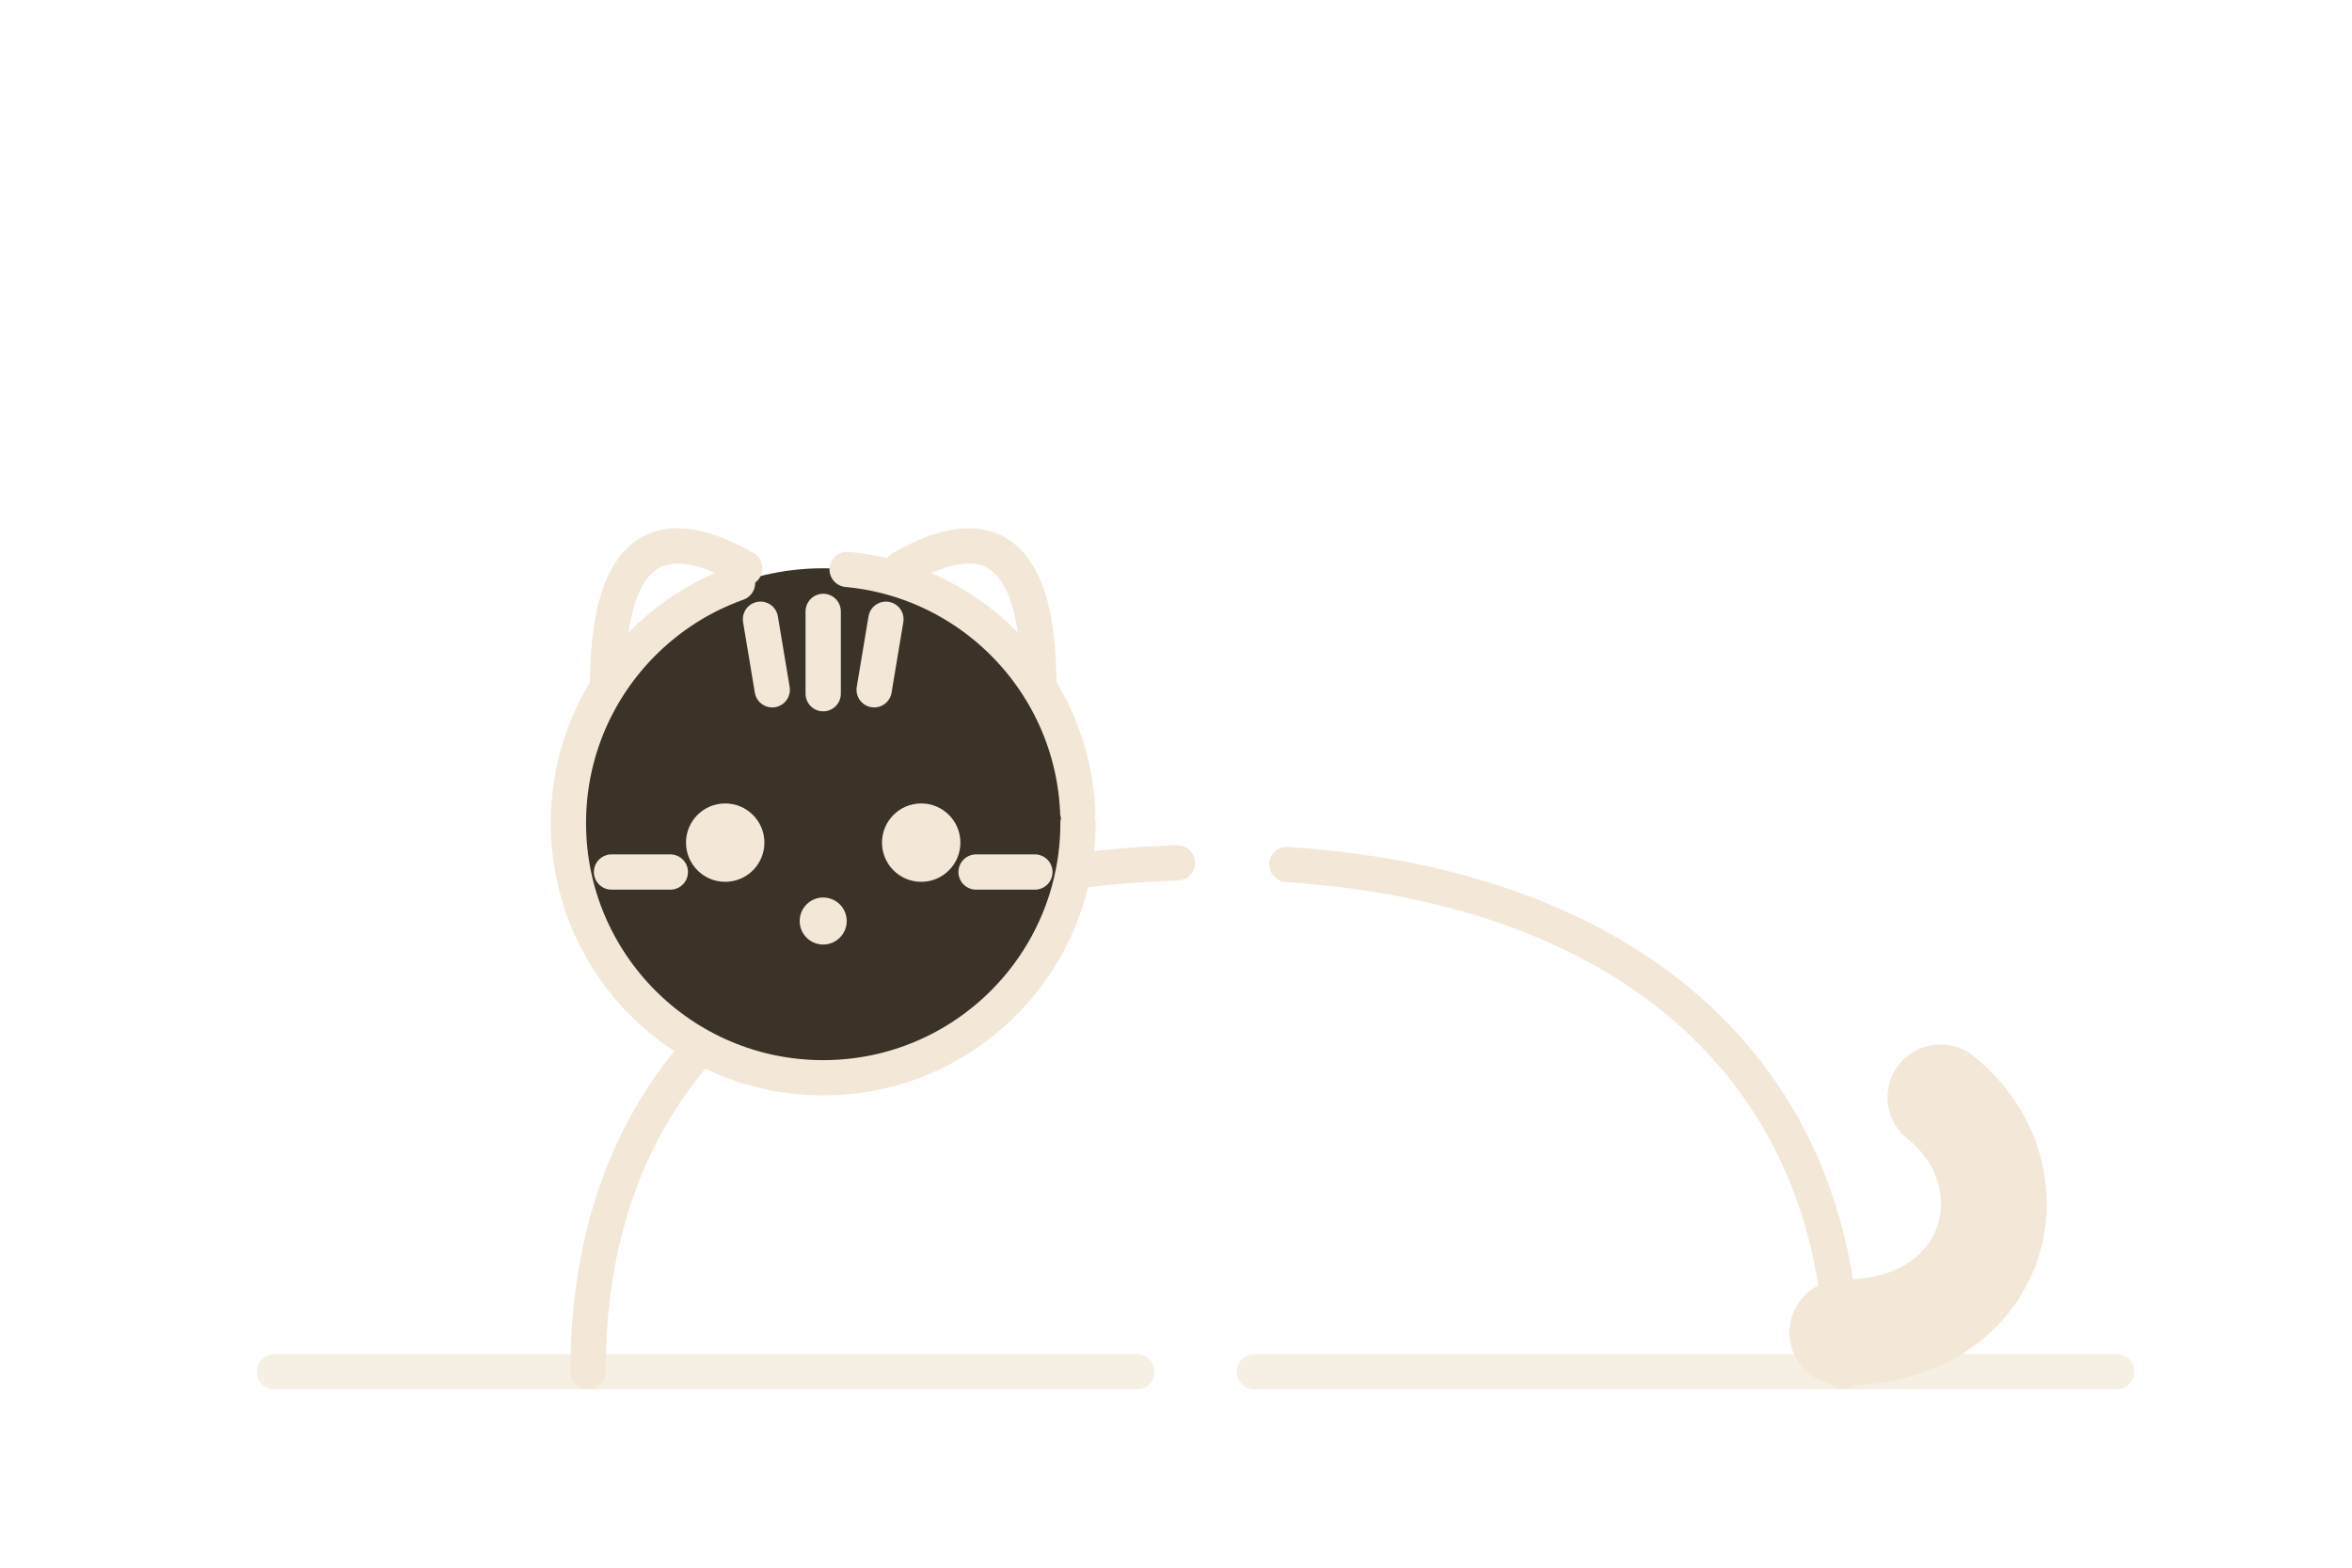
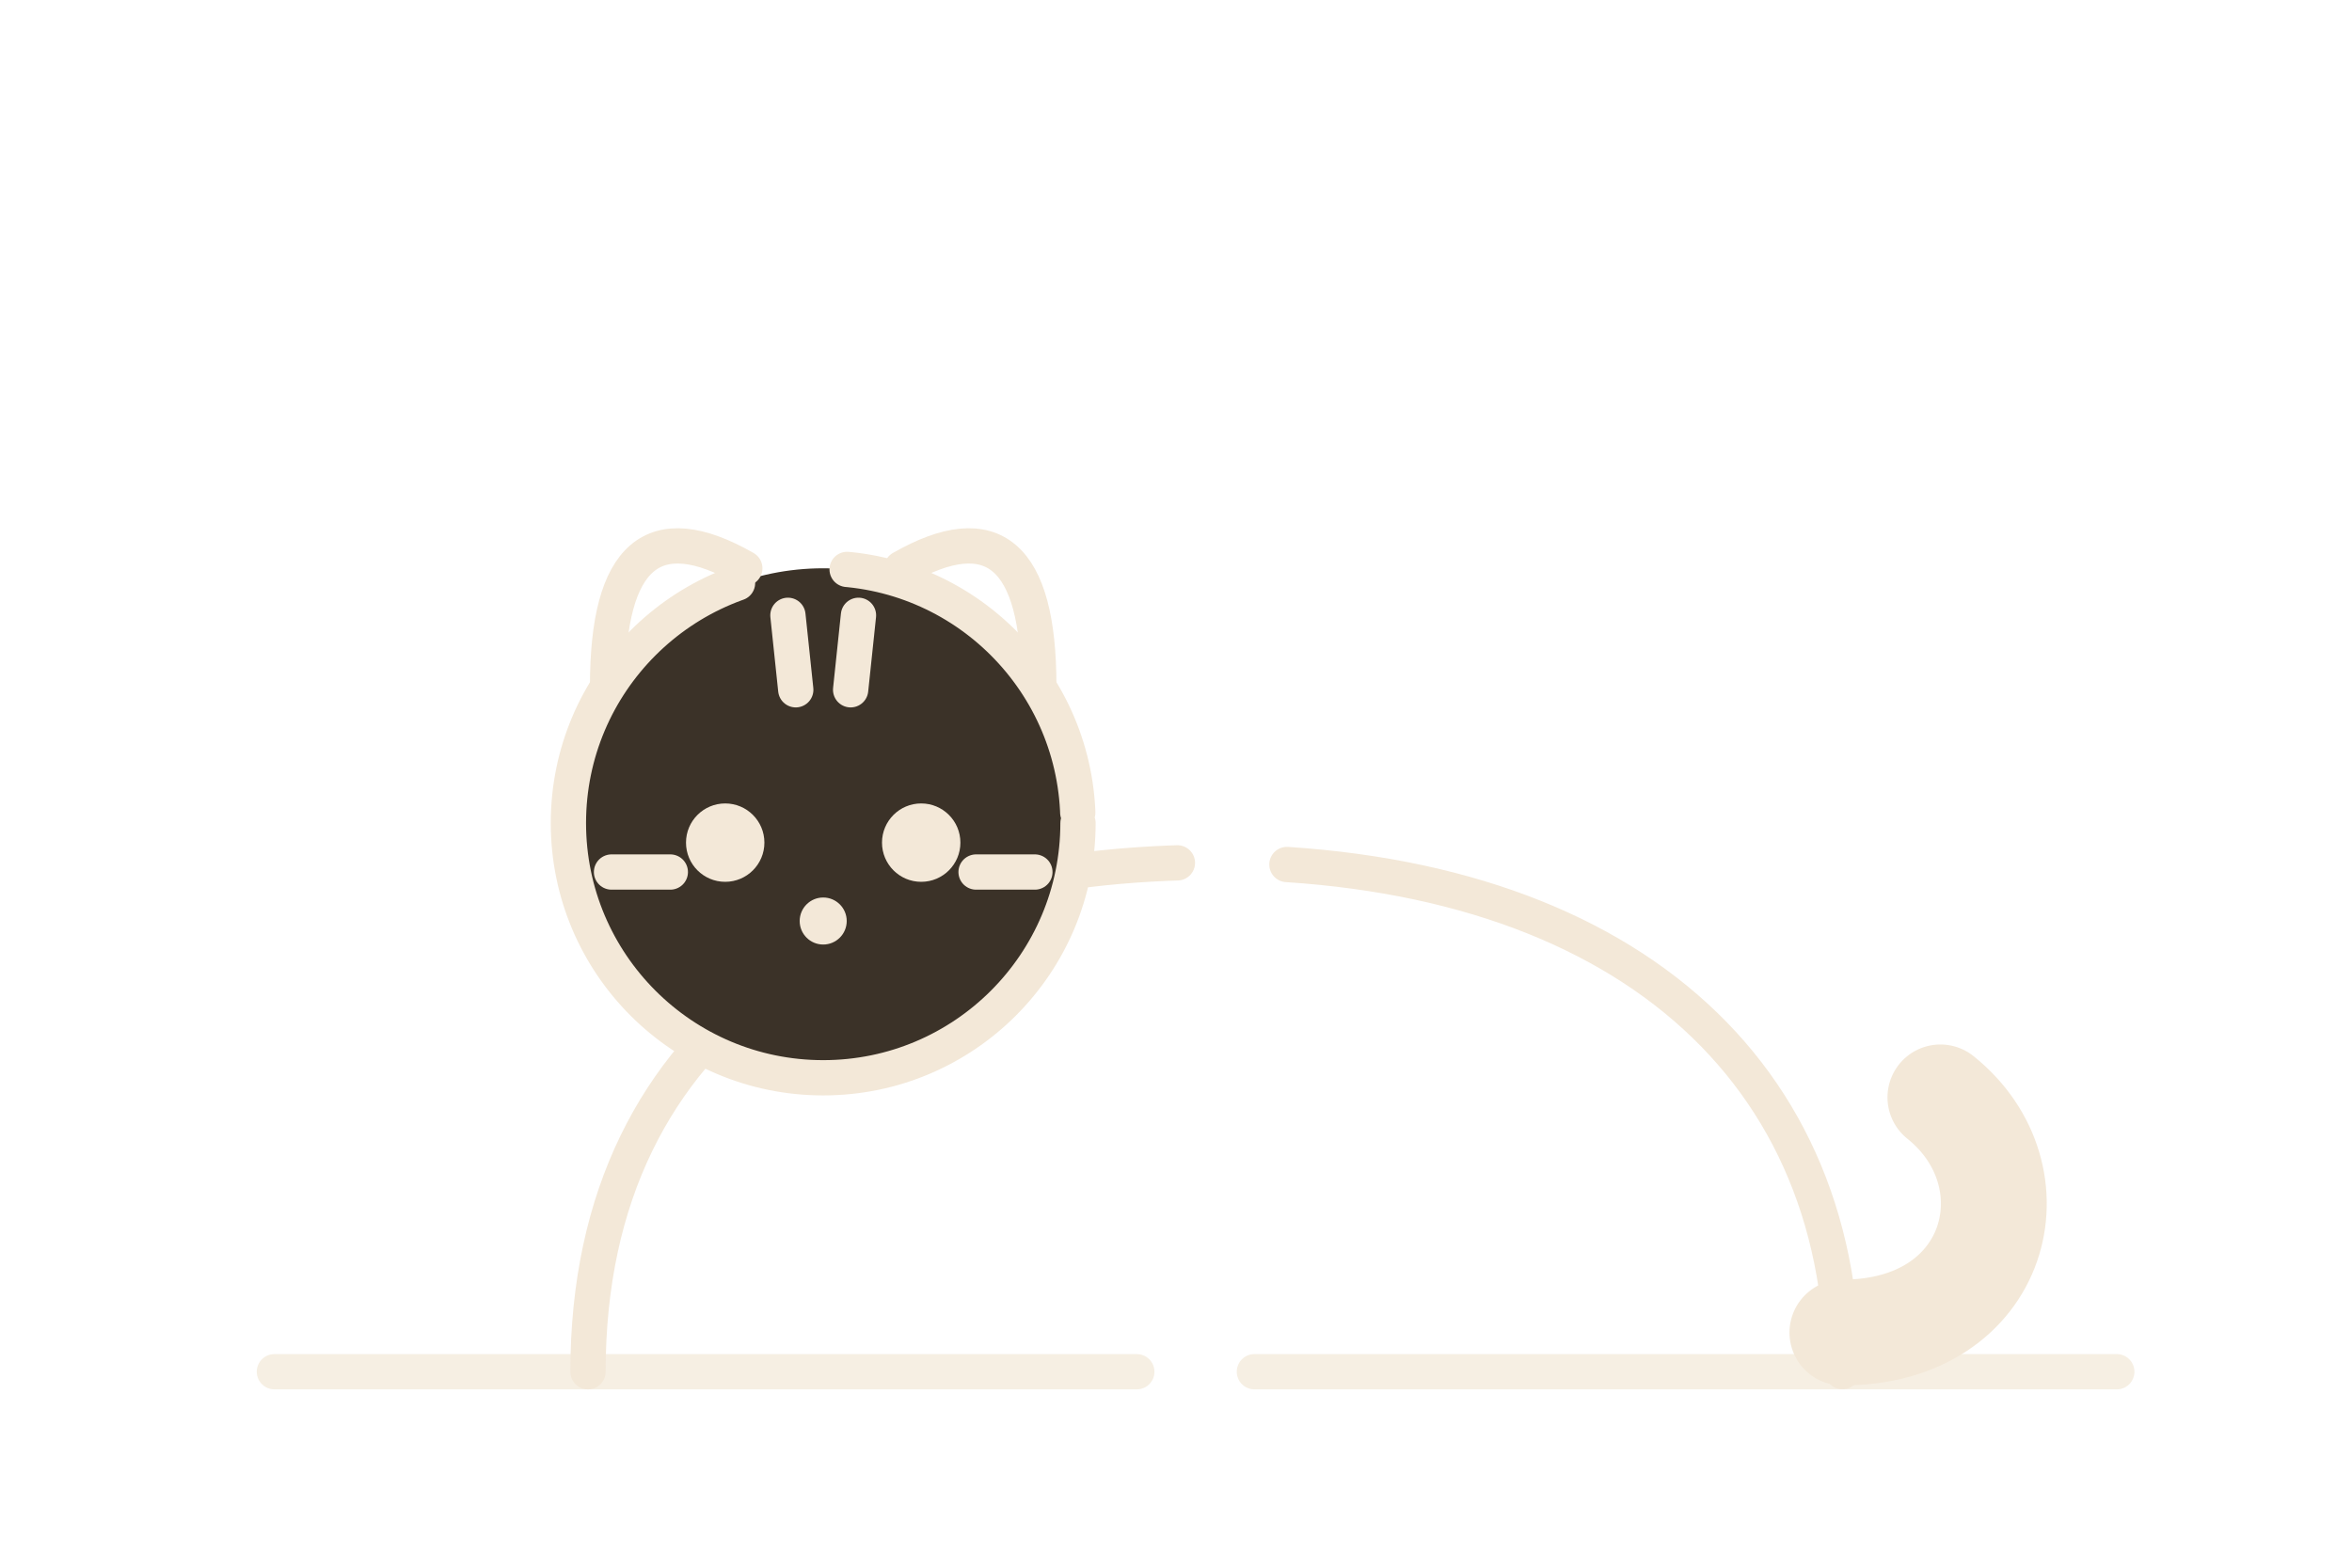
<svg xmlns="http://www.w3.org/2000/svg" viewBox="0 10 120 80" role="img" aria-label="香箱すわり">
  <path d="M14 80 H58 M64 80 H108" fill="none" stroke="#F3E8D8" stroke-width="1.8" stroke-linecap="round" stroke-linejoin="round" stroke-opacity=".7" />
  <path d="M30 80 C30 62 44 54 62 54 C82 54 94 64 94 80" fill="none" stroke="#F3E8D8" stroke-width="1.8" stroke-linecap="round" stroke-linejoin="round" stroke-dasharray="44.74 5.59 42.88" />
  <g id="tail">
    <path d="M94 78 C102 78 104 70 99 66" fill="none" stroke="#F3E8D8" stroke-width="5.4" stroke-linecap="round" />
  </g>
  <g id="head">
    <circle cx="42" cy="52" r="13" fill="#3B3228" />
-     <path d="M38.8 41.6 l0.6 3.6 M42 41.2 v4.2 M45.2 41.6 l-0.6 3.6" fill="none" stroke="#F3E8D8" stroke-width="1.8" stroke-linecap="round" stroke-linejoin="round" />
+     <path d="M40.2 41.4 l0.4 3.8 M43.8 41.4 l-0.4 3.8" fill="none" stroke="#F3E8D8" stroke-width="1.8" stroke-linecap="round" stroke-linejoin="round" />
    <path d="M31.2 54.5 h3 M52.8 54.5 h-3" fill="none" stroke="#F3E8D8" stroke-width="1.8" stroke-linecap="round" stroke-linejoin="round" />
    <circle cx="42" cy="52" r="13" fill="none" stroke="#F3E8D8" stroke-width="1.8" stroke-linecap="round" stroke-linejoin="round" stroke-dasharray="56.81 5.68 18.67" />
    <path d="M31 45 Q31 35 38 39" fill="none" stroke="#F3E8D8" stroke-width="1.8" stroke-linecap="round" stroke-linejoin="round" />
    <path d="M46 39 Q53 35 53 45" fill="none" stroke="#F3E8D8" stroke-width="1.8" stroke-linecap="round" stroke-linejoin="round" />
    <circle cx="37" cy="53" r="2" fill="#F3E8D8" />
    <circle cx="47" cy="53" r="2" fill="#F3E8D8" />
    <circle cx="42" cy="57" r="1.2" fill="#F3E8D8" />
  </g>
</svg>
